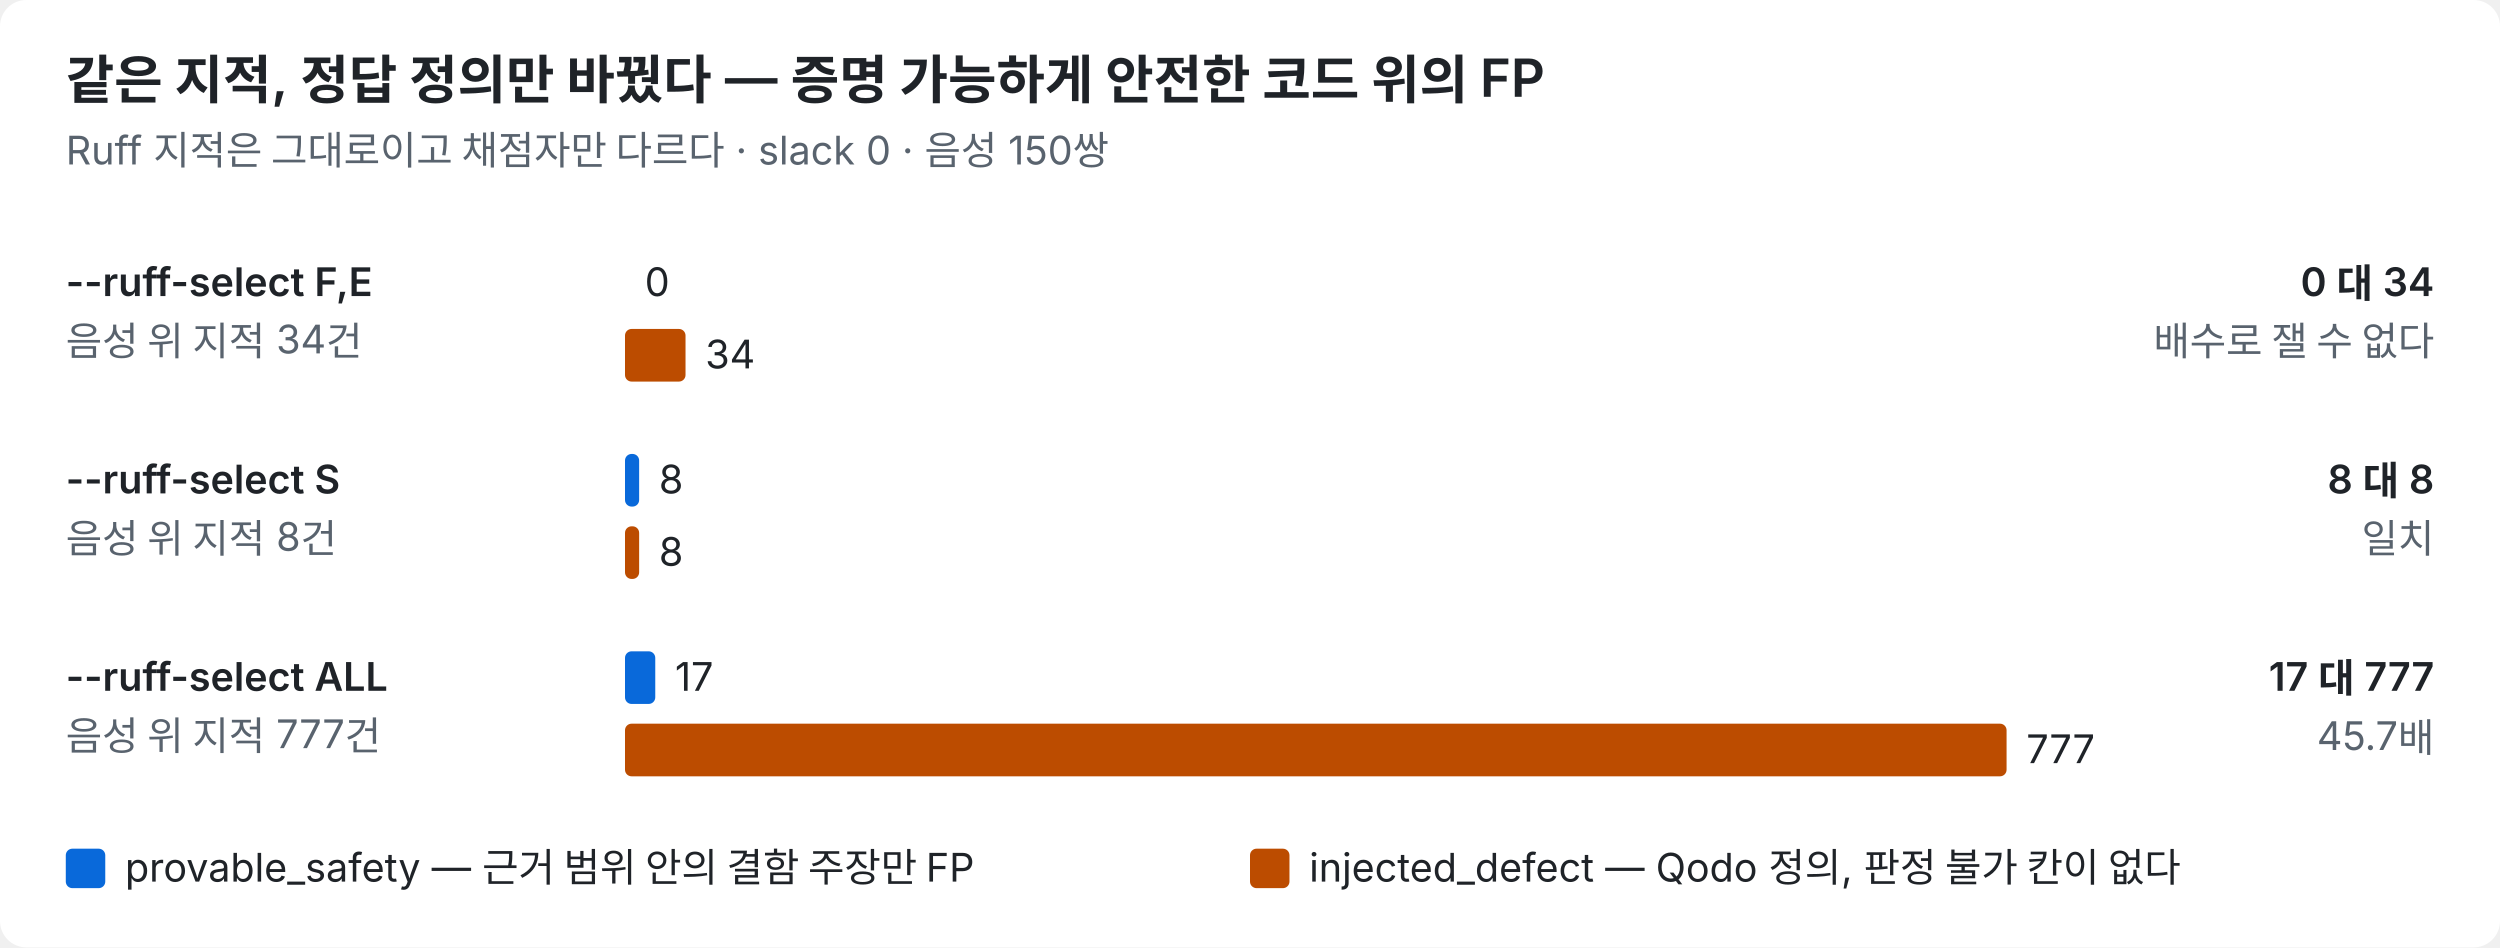
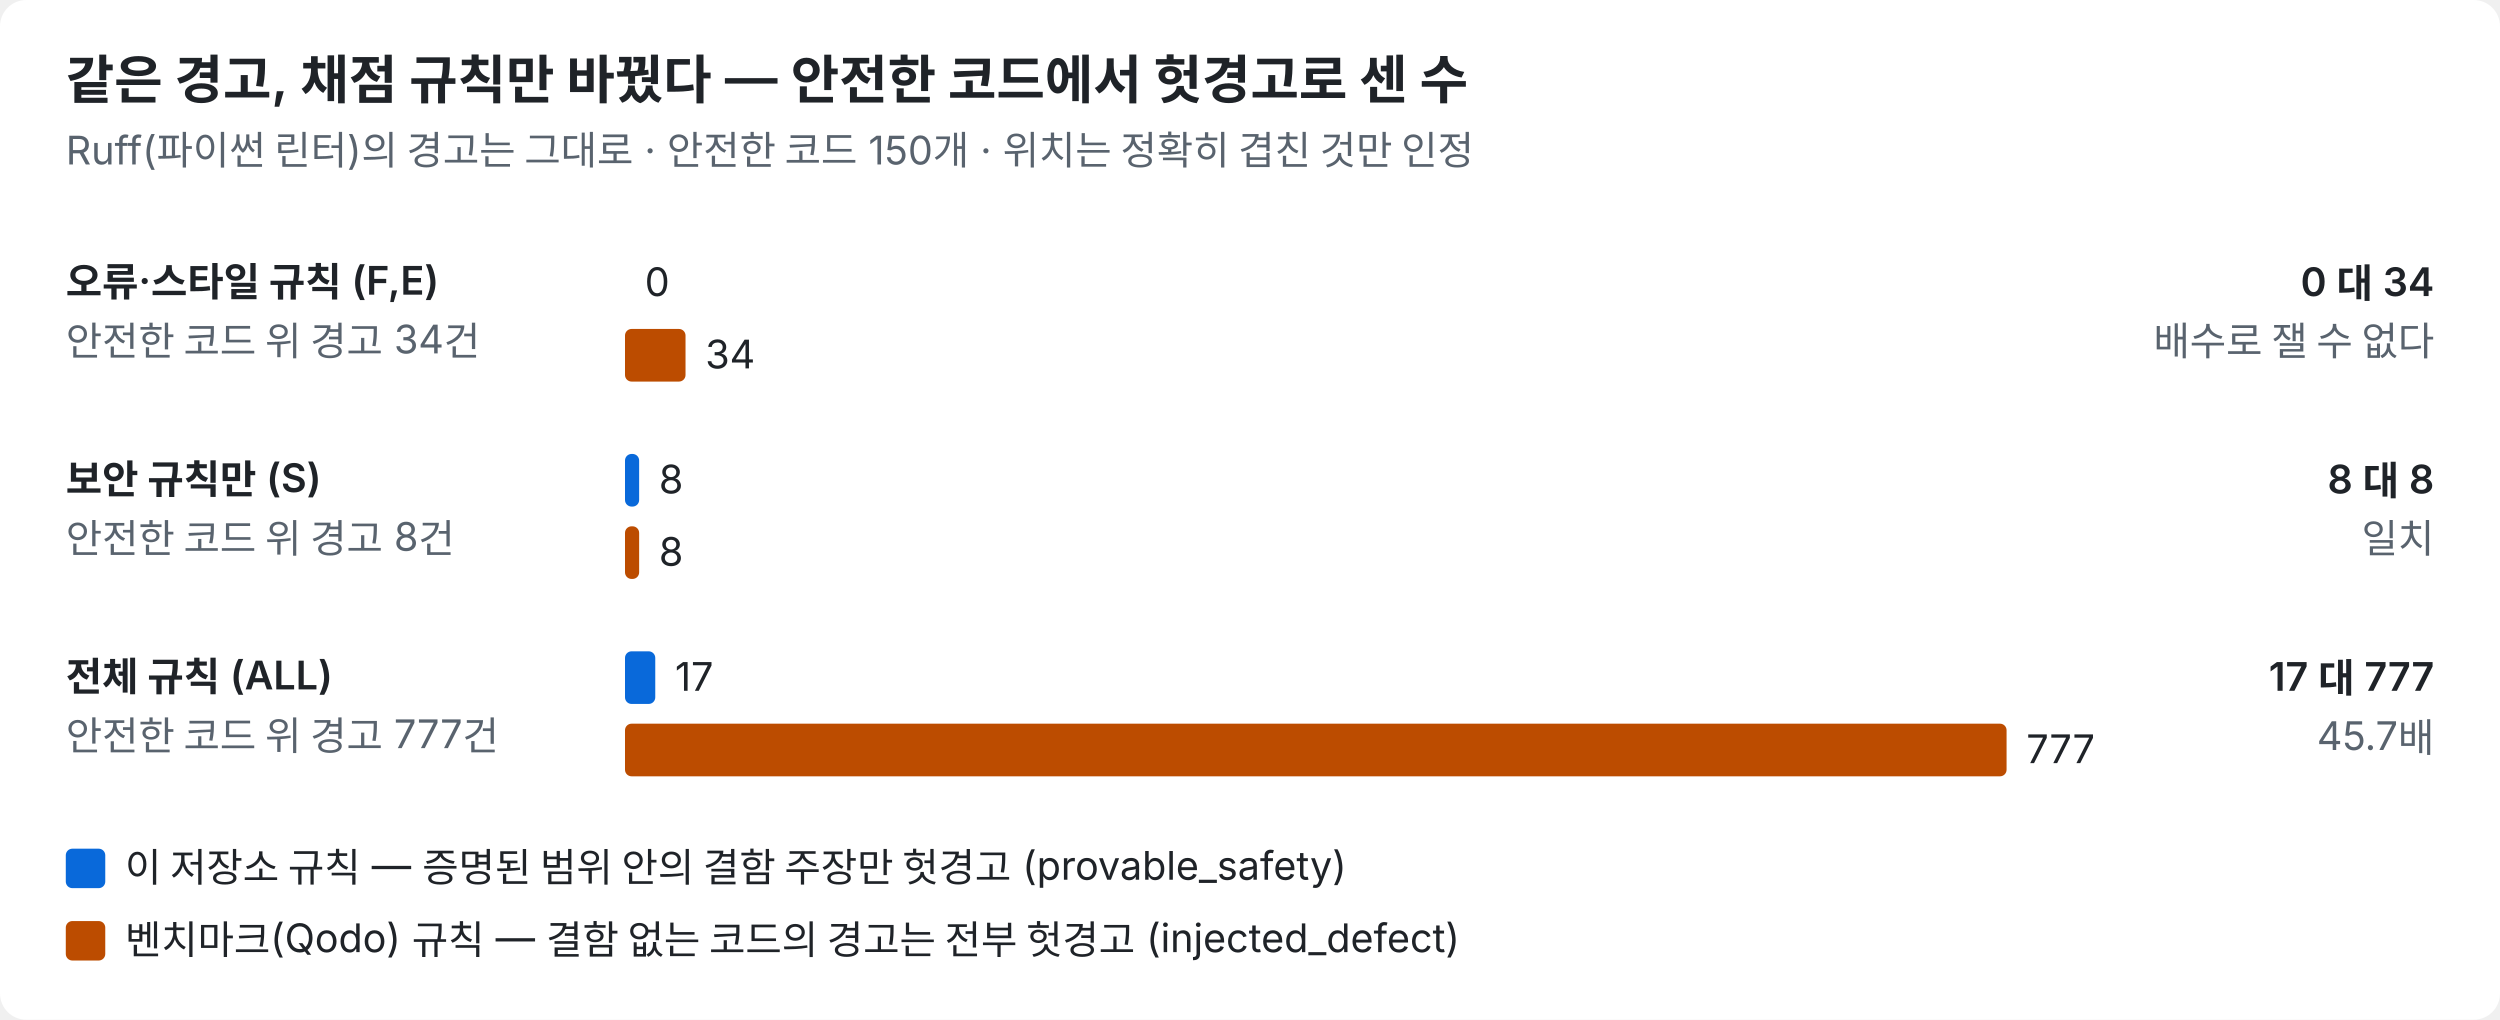
- <svg xmlns="http://www.w3.org/2000/svg" width="760" height="288" viewBox="0 0 760 288" role="img" aria-label="같은 지적, 정답 정의만 바꿨다 — 증명 가능하게 안전한 코드 위의 FP">
+ <svg xmlns="http://www.w3.org/2000/svg" width="760" height="310" viewBox="0 0 760 310" role="img" aria-label="같은 경고, 채점 규칙만 바꿨다 — 안전한 코드에서 헛경고로 센 수">
  <style>
text { font-family: -apple-system, BlinkMacSystemFont, "Segoe UI",
       "Apple SD Gothic Neo", "Noto Sans KR", sans-serif; fill: #1f2328; font-size: 12px; }
.bg { fill: #ffffff; } .muted { fill: #59636e; } .title { font-size: 16px; font-weight: 600; }
.strong { font-weight: 600; } .grid { stroke: #d1d9e0; stroke-width: 1; }
.safe { fill: #0969da; } .inj { fill: #bc4c00; }
.claude { fill: #8250df; } .codex { fill: #1a7f37; }
.pc { fill: #1a7f37; } .pv { fill: #bf8700; } .pb { fill: #8c959f; } .pr { fill: #cf222e; }
.whisker { stroke: #59636e; stroke-width: 2; } .zero { stroke: #cf222e; stroke-dasharray: 4 3; }
- .loose { fill-opacity: 0.3; } .card { fill: #f6f8fa; stroke: #d1d9e0; }
.code { font-family: ui-monospace, SFMono-Regular, Menlo, Consolas, monospace; }
text.guard { fill: #0969da; } text.bug { fill: #cf222e; } text.small { font-size: 11px; }
@media (prefers-color-scheme: dark) {
  text { fill: #e6edf3; } .bg { fill: #0d1117; } .muted { fill: #9198a1; }
  .grid { stroke: #3d444d; } .safe { fill: #4493f8; } .inj { fill: #f0883e; }
  .claude { fill: #ab7df8; } .codex { fill: #3fb950; }
  .pc { fill: #3fb950; } .pv { fill: #d29922; } .pb { fill: #656c76; } .pr { fill: #f85149; }
-   .whisker { stroke: #9198a1; } .card { fill: #161b22; stroke: #3d444d; }
+   .whisker { stroke: #9198a1; }
  text.muted { fill: #9198a1; } text.guard { fill: #4493f8; } text.bug { fill: #f85149; }
}
</style>
-   <rect class="bg" width="760" height="288" rx="8" />
-   <text x="20" y="30" class="title" text-anchor="start">같은 지적, 정답 정의만 바꿨다 — 증명 가능하게 안전한 코드 위의 FP</text>
-   <text x="20" y="50" class="muted" text-anchor="start">Ruff 지적은 그대로이고 채점자만 다르다 · slack 0 · 음성 150쌍</text>
-   <text x="20" y="90" class="strong" text-anchor="start">--ruff-select F,E</text>
-   <text x="20" y="108" class="muted" text-anchor="start">음성 위 지적 34건</text>
+   <rect class="bg" width="760" height="310" rx="8" />
+   <text x="20" y="30" class="title" text-anchor="start">같은 경고, 채점 규칙만 바꿨다 — 안전한 코드에서 헛경고로 센 수</text>
+   <text x="20" y="50" class="muted" text-anchor="start">Ruff(파이썬 린터)의 경고는 그대로 · 안전한 코드 150개 · 위치는 정확히 겹친 것만 인정</text>
+   <text x="20" y="90" class="strong" text-anchor="start">오류·스타일 규칙 (F,E)</text>
+   <text x="20" y="108" class="muted" text-anchor="start">안전한 코드 위 경고 34건</text>
  <text x="196" y="90" text-anchor="start">0</text>
  <rect class="inj" x="190" y="100" width="18.4" height="16" rx="2" />
  <text x="214.4" y="112" text-anchor="start">34</text>
  <text x="740" y="90" class="strong" text-anchor="end">0 대 34</text>
  <text x="740" y="108" class="muted" text-anchor="end">배수로 잴 수 없다</text>
-   <text x="20" y="150" class="strong" text-anchor="start">--ruff-select S</text>
-   <text x="20" y="168" class="muted" text-anchor="start">음성 위 지적 8건</text>
+   <text x="20" y="150" class="strong" text-anchor="start">보안 규칙만 (S)</text>
+   <text x="20" y="168" class="muted" text-anchor="start">안전한 코드 위 경고 8건</text>
  <rect class="safe" x="190" y="138" width="4.3" height="16" rx="2" />
  <text x="200.3" y="150" text-anchor="start">8</text>
  <rect class="inj" x="190" y="160" width="4.3" height="16" rx="2" />
  <text x="200.3" y="172" text-anchor="start">8</text>
  <text x="740" y="150" class="strong" text-anchor="end">8 대 8</text>
  <text x="740" y="168" class="muted" text-anchor="end">일치</text>
-   <text x="20" y="210" class="strong" text-anchor="start">--ruff-select ALL</text>
-   <text x="20" y="228" class="muted" text-anchor="start">음성 위 지적 777건</text>
+   <text x="20" y="210" class="strong" text-anchor="start">전체 규칙 (ALL)</text>
+   <text x="20" y="228" class="muted" text-anchor="start">안전한 코드 위 경고 777건</text>
  <rect class="safe" x="190" y="198" width="9.2" height="16" rx="2" />
  <text x="205.2" y="210" text-anchor="start">17</text>
  <rect class="inj" x="190" y="220" width="420" height="16" rx="2" />
  <text x="616" y="232" text-anchor="start">777</text>
  <text x="740" y="210" class="strong" text-anchor="end">17 대 777</text>
  <text x="740" y="228" class="muted" text-anchor="end">45.7배</text>
  <rect class="safe" x="20" y="258" width="12" height="12" rx="2" />
-   <text x="38" y="268" text-anchor="start">provable_safety — 근거 범위 안의 결함 주장만 FP</text>
-   <rect class="inj" x="380" y="258" width="12" height="12" rx="2" />
-   <text x="398" y="268" text-anchor="start">injected_defect — Qodo 정의, 판정 불가 칸이 없다</text>
+   <text x="38" y="268" text-anchor="start">이 저장소 규칙 — 증명된 범위 안의 결함 주장만 헛경고 (provable_safety)</text>
+   <rect class="inj" x="20" y="280" width="12" height="12" rx="2" />
+   <text x="38" y="290" text-anchor="start">벤치마크(Qodo) 규칙 — 결함 없는 코드의 경고는 전부 헛경고 (injected_defect)</text>
</svg>
